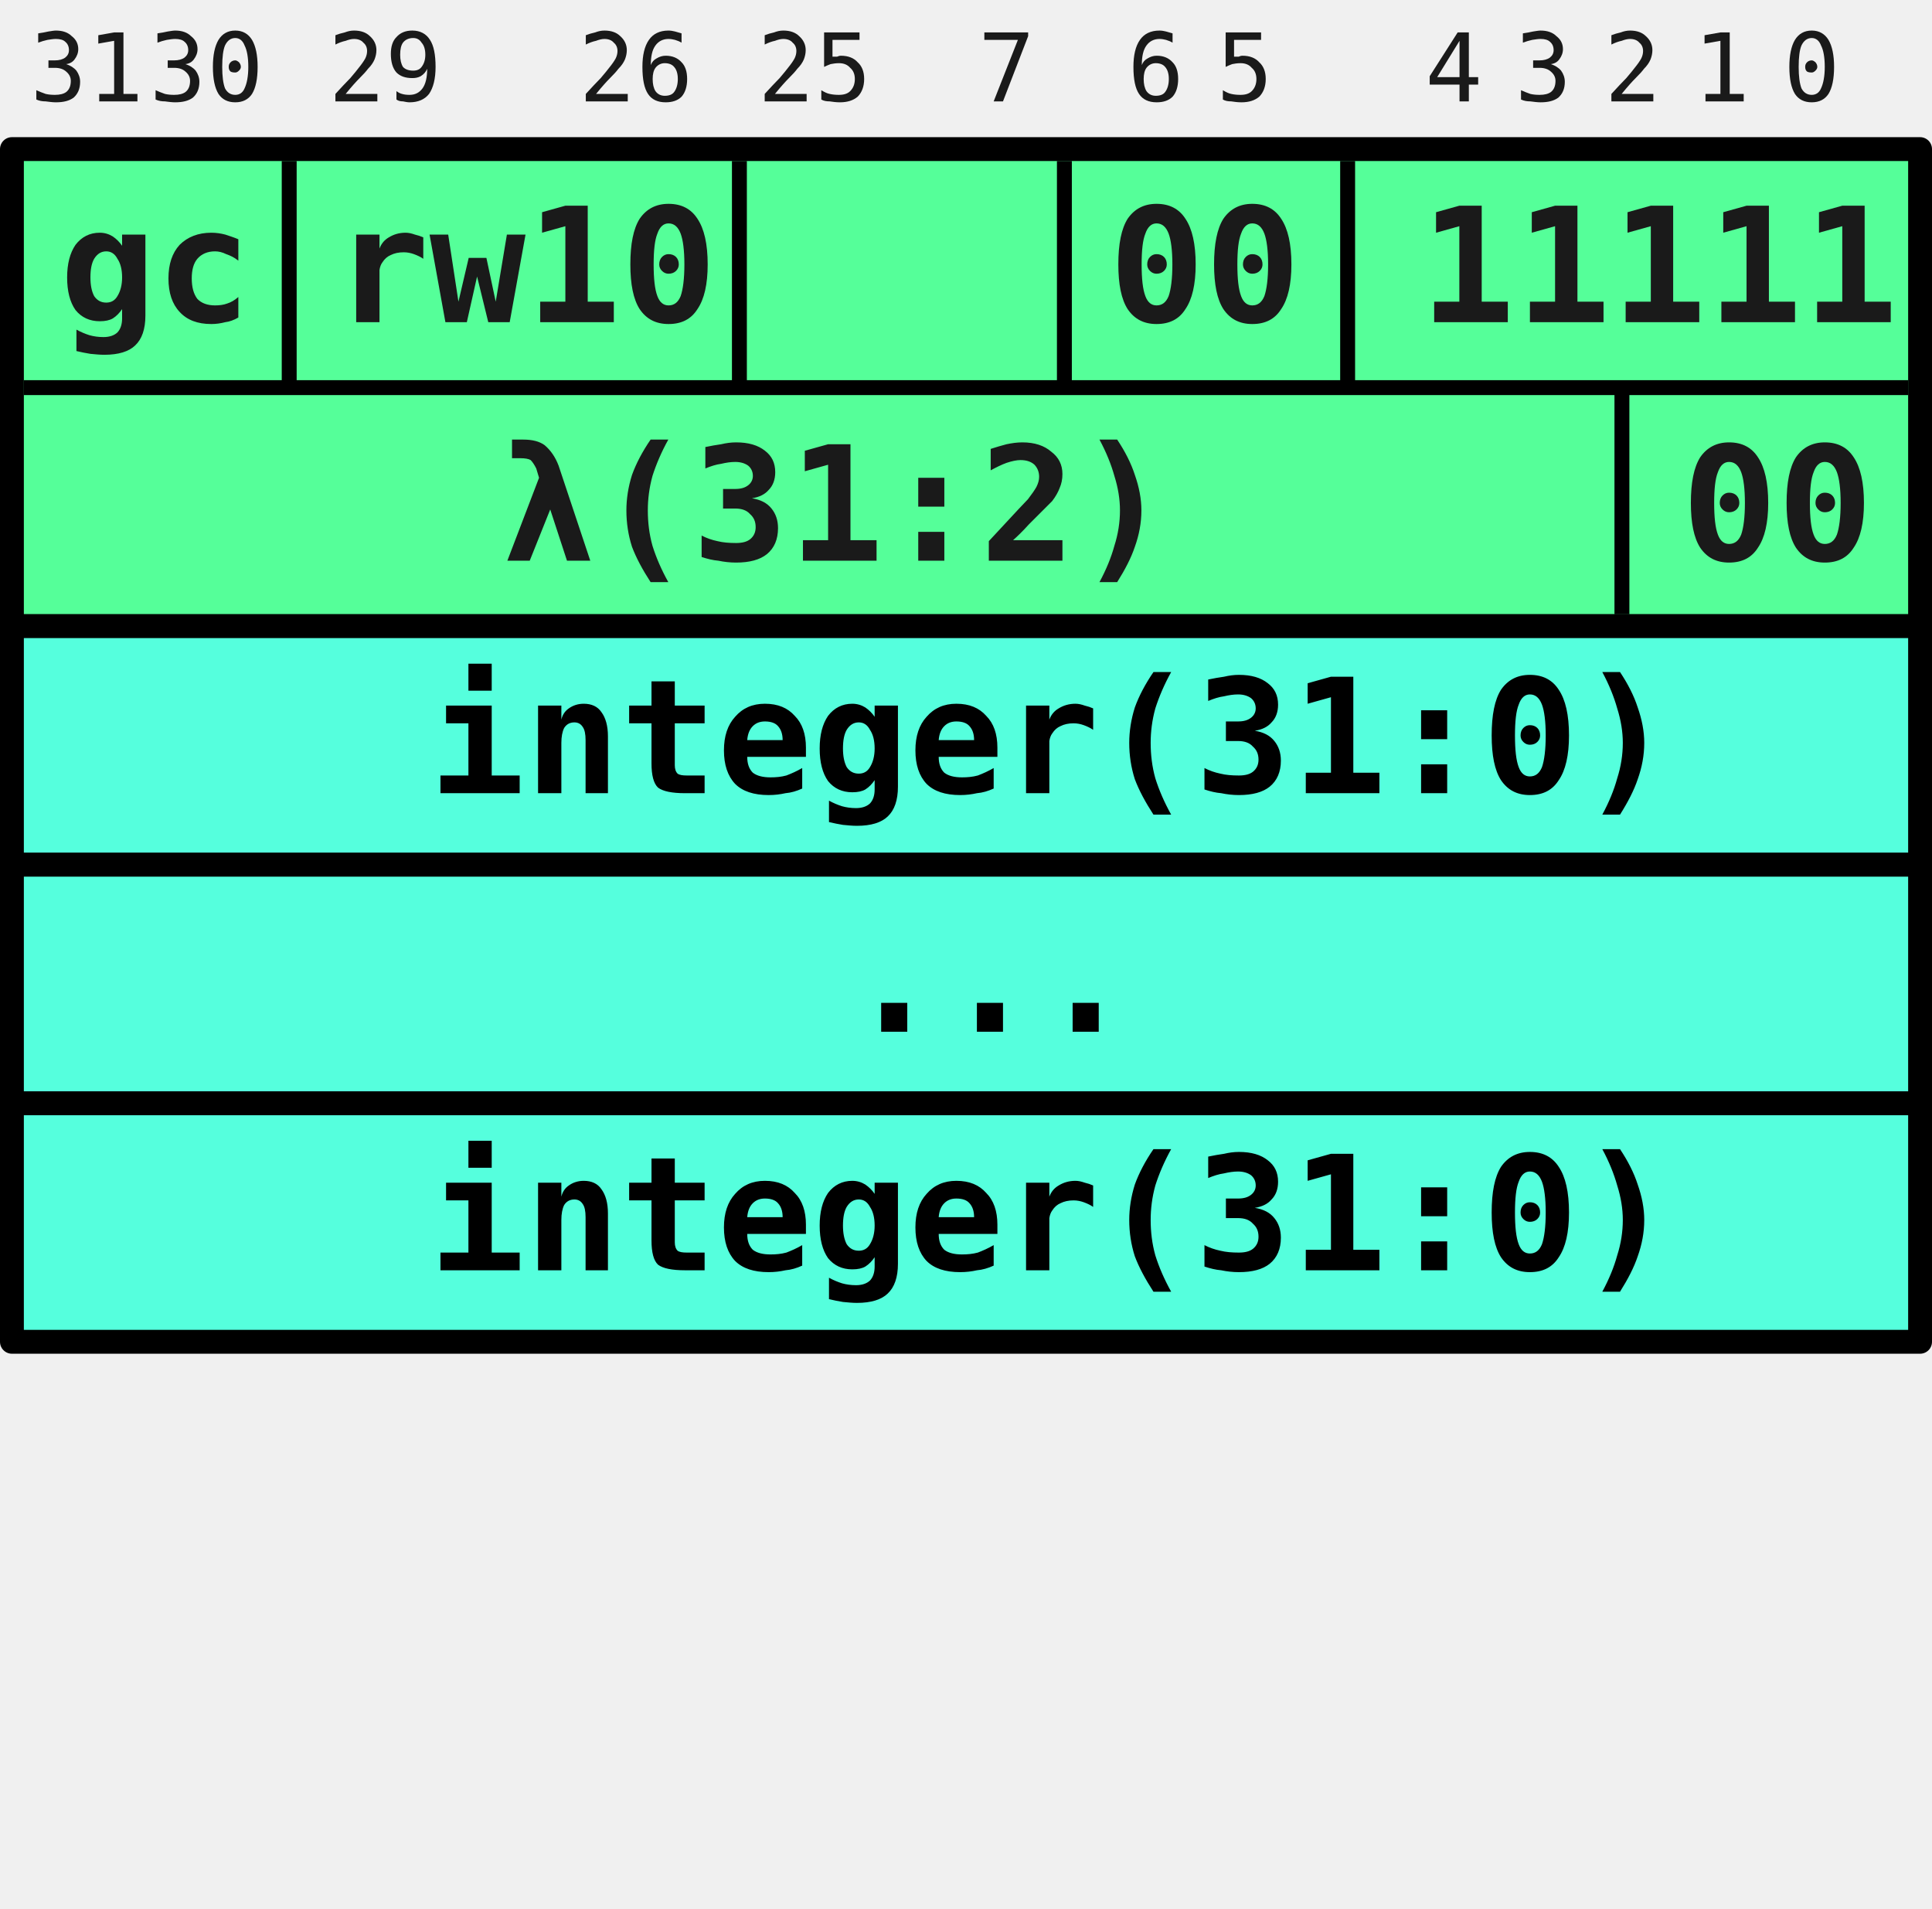
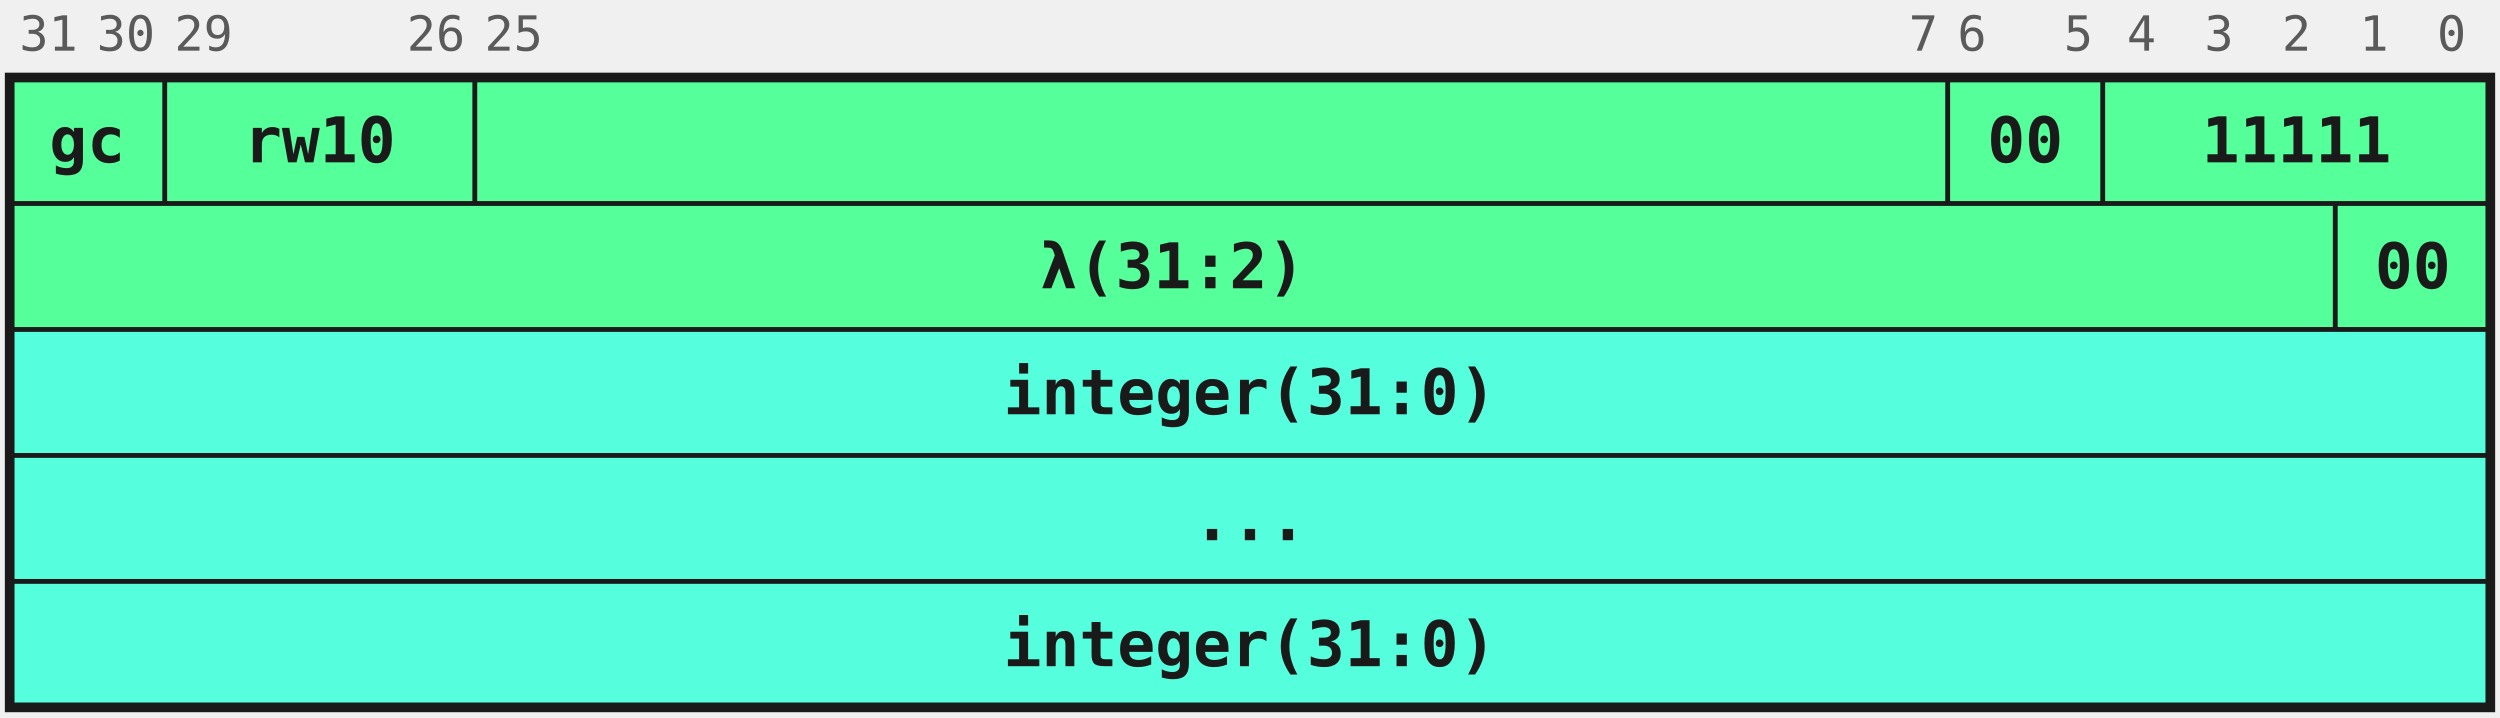
- <svg xmlns="http://www.w3.org/2000/svg" width="32.4" height="32" version="1.1" id="data-svg">
-   <style id="pretty-colors">
-         @font-face {
-             font-family: DejaVu Sans Mono;
-             src: local(DejaVu Sans Mono);
-             size-adjust: 91.6%
-         }
-         @font-face {
-             font-family: Lucida Sans Typewriter;
-             src: local(Lucida Sans Typewriter);
-             size-adjust: 91.6%
-         }
-         @font-face {
-             font-family: monospace;
-             src: local(monospace);
-             size-adjust: 91.6%
-         }
- 
-         text {
-             font-family: Consolas, DejaVu Sans Mono, Lucida Sans Typewriter, monospace;
-             font-style:  normal;
-             font-weight: bold;
-             font-size:   2pt;
-         }
- 
-         rect { stroke: #000000ff; stroke-width:0.4; stroke-linejoin:round; }
-         .foreground { fill: #1a1a1aff; }
-         text.foreground { font-size:1.2pt; font-weight:normal; }
- 
-         text.green      { fill: #1a1a1aff; }
-         rect.green      { fill: #55ff99ff; }
-         path.green      { stroke: #000000ff; stroke-width:0.25; }
-         rect.blue       { fill: #80e5ffff; }
-         path.blue       { stroke: #000000ff; stroke-width:0.25; }
-         rect.pink       { fill: #ff55ddff; }
-         path.pink       { stroke: #000000ff; stroke-width:0.25; }
-         rect.purple     { fill: #ccaaffff; }
-         path.purple     { stroke: #000000ff; stroke-width:0.25; }
-         rect.light-pink { fill: #ffaaeeff; }
-         path.light-pink { stroke: #000000ff; stroke-width:0.25; }
-         rect.cyan       { fill: #55ffddff; }
- 
-         @media (prefers-color-scheme: dark) {
-             
-             .foreground     { fill: #888888ff; }
-             text.black      { fill: #80e5ffff; }
- 
-             text.green      { fill: #55ff99ff; }
-             rect.green      { fill: #55ff9940; stroke: #14291c; }
-             path.green      { stroke: #14291c; }
-             rect.cyan       { fill: #55ffdd40; stroke: #142925; }
-             text.cyan       { fill: #55ffddff; }
-             text.blue       { fill: #80e5ffff; }
-             rect.blue       { fill: #80e5ff40; stroke: #192629; }
-             path.blue       { stroke: #192629; }
-             text.pink       { fill: #ff55ddff; }
-             rect.pink       { fill: #ff55dd40; stroke: #291425; }
-             path.pink       { stroke: #291425; }
-             text.purple     { fill: #ccaaffff; }
-             rect.purple     { fill: #ccaaff40; stroke: #231f29; }
-             path.purple     { stroke: #231f29; }
-             text.light-pink { fill: #ffaaeeff; }
-             rect.light-pink { fill: #ffaaee40; stroke: #291f27; }
-             path.light-pink { stroke: #291f27; }
-         }
-     </style>
-   <g id="layer1">
-     <g id="bit-labels" transform="translate(0 1.7)">
-       <text class="foreground" x="29.9" y="0">0</text>
-       <text class="foreground" x="28.4" y="0">1</text>
-       <text class="foreground" x="26.9" y="0">2</text>
-       <text class="foreground" x="25.4" y="0">3</text>
-       <text class="foreground" x="23.9" y="0">4</text>
-       <text class="foreground" x="20.4" y="0">5</text>
-       <text class="foreground" x="18.9" y="0">6</text>
-       <text class="foreground" x="16.4" y="0">7</text>
-       <text class="foreground" x="12.7" y="0">25</text>
-       <text class="foreground" x="9.7" y="0">26</text>
-       <text class="foreground" x="5.5" y="0">29</text>
-       <text class="foreground" x="2.5" y="0">30</text>
-       <text class="foreground" x="0.5" y="0">31</text>
-     </g>
-     <g id="header">
-       <rect id="background-rect" width="32" height="8" x="0.2" y="2.5" class="green" />
-       <g id="bitmap" transform="translate(0.2 2.5)">
-         <text class="green" x="0.8" y="2.9">gc</text>
-         <path d="M 4.65,0.2 V 3.9" class="green" />
-         <text class="green" x="5.4" y="2.9">rw10</text>
-         <path d="M 12.2,0.2 V 3.9" class="green" />
-         <path d="M 17.65,0.2 V 3.9" class="green" />
-         <text class="green" x="18.4" y="2.9">00</text>
-         <path d="M 22.4,0.2 V 3.9" class="green" />
-         <text class="green" x="23.6" y="2.9">11111</text>
-       </g>
-       <path d="M 0.4,6.5 H 32" class="green" />
-       <g id="length" transform="translate(0.2 6.5)">
-         <text class="green" x="8.2" y="2.9">λ(31:2)</text>
-         <path d="M 27.0,0.1 V 3.8" class="green" />
-         <text class="green" x="28" y="2.9">00</text>
-       </g>
-     </g>
-     <g id="data0" transform="translate(0 10.5)">
-       <rect id="background-rect" width="32" height="4" x="0.2" y="0" class="cyan" />
-       <text class="blue" x="7.2" y="2.8">integer(31:0)</text>
-     </g>
-     <g id="data1" transform="translate(0 14.5)">
-       <rect id="background-rect" width="32" height="4" x="0.2" y="0" class="cyan" />
-       <text class="blue" x="14.2" y="2.8">...</text>
-     </g>
-     <g id="data2" transform="translate(0 18.5)">
-       <rect id="background-rect" width="32" height="4" x="0.2" y="0" class="cyan" />
-       <text class="blue" x="7.2" y="2.8">integer(31:0)</text>
-     </g>
-   </g>
+ <svg xmlns="http://www.w3.org/2000/svg" width="516" height="148" viewBox="-2 -2 516 148" role="img">
+   <style>
+   text { font-family: "Roboto Mono", ui-monospace, "SF Mono", Menlo, Consolas, "DejaVu Sans Mono", "Liberation Mono", monospace; font-size: 13px; font-weight: 700; fill: #1a1a1a;
+           text-anchor: middle; dominant-baseline: central; }
+   text.label { font-size: 10px; font-weight: 400; fill: #5a5a5a; }
+   text.heading { font-size: 12px; }
+   text.start { text-anchor: start; }
+   text.end { text-anchor: end; }
+   text.small { font-size: 10px; font-weight: 400; font-style: italic; }
+   .outline { fill: none; stroke: #1a1a1a; stroke-width: 2; stroke-linejoin: miter; }
+   .divider { fill: none; stroke: #1a1a1a; stroke-width: 1; }
+   .dashed { stroke-dasharray: 4 3; }
+   .rule { stroke: #1a1a1a; stroke-width: 2; }
+   .purple { fill: #ccaaff }
+   .blue { fill: #80e5ff }
+   .green { fill: #55ff99 }
+   .cyan { fill: #55ffdd }
+   .light-pink { fill: #ffaaee }
+   .pink { fill: #ff55dd }
+   .yellow { fill: #e5ff80 }
+   .white { fill: #ffffff }
+   @media (prefers-color-scheme: dark) {
+     text { fill: #cccccc; }
+     text.label { fill: #9a9a9a; }
+     .outline, .divider { stroke: #9a9a9a; }
+     .rule { stroke: #9a9a9a; }
+     .white { fill: #ffffff10 }
+     .purple { fill: #ccaaff40 }
+     text.on-purple { fill: #ccaaff }
+     .blue { fill: #80e5ff40 }
+     text.on-blue { fill: #80e5ff }
+     .green { fill: #55ff9940 }
+     text.on-green { fill: #55ff99 }
+     .cyan { fill: #55ffdd40 }
+     text.on-cyan { fill: #55ffdd }
+     .light-pink { fill: #ffaaee40 }
+     text.on-light-pink { fill: #ffaaee }
+     .pink { fill: #ff55dd40 }
+     text.on-pink { fill: #ff55dd }
+     .yellow { fill: #e5ff8040 }
+     text.on-yellow { fill: #e5ff80 }
+   }
+   </style>
+   <text x="504" y="5" class="label">0</text>
+   <text x="488" y="5" class="label">1</text>
+   <text x="472" y="5" class="label">2</text>
+   <text x="456" y="5" class="label">3</text>
+   <text x="440" y="5" class="label">4</text>
+   <text x="430" y="5" class="label end">5</text>
+   <text x="402" y="5" class="label start">6</text>
+   <text x="398" y="5" class="label end">7</text>
+   <text x="98" y="5" class="label start">25</text>
+   <text x="94" y="5" class="label end">26</text>
+   <text x="34" y="5" class="label start">29</text>
+   <text x="30" y="5" class="label end">30</text>
+   <text x="2" y="5" class="label start">31</text>
+   <rect x="0" y="14" width="32" height="26" class="green" />
+   <text x="16" y="27" class="on-green">gc</text>
+   <rect x="32" y="14" width="64" height="26" class="green" />
+   <text x="64" y="27" class="on-green">rw10</text>
+   <rect x="96" y="14" width="304" height="26" class="green" />
+   <rect x="400" y="14" width="32" height="26" class="green" />
+   <text x="416" y="27" class="on-green">00</text>
+   <rect x="432" y="14" width="80" height="26" class="green" />
+   <text x="472" y="27" class="on-green">11111</text>
+   <line x1="32" y1="14" x2="32" y2="40" class="divider" />
+   <line x1="96" y1="14" x2="96" y2="40" class="divider" />
+   <line x1="400" y1="14" x2="400" y2="40" class="divider" />
+   <line x1="432" y1="14" x2="432" y2="40" class="divider" />
+   <rect x="0" y="40" width="480" height="26" class="green" />
+   <text x="240" y="53" class="on-green">λ(31:2)</text>
+   <rect x="480" y="40" width="32" height="26" class="green" />
+   <text x="496" y="53" class="on-green">00</text>
+   <line x1="480" y1="40" x2="480" y2="66" class="divider" />
+   <rect x="0" y="66" width="512" height="26" class="cyan" />
+   <text x="256" y="79" class="on-cyan">integer(31:0)</text>
+   <rect x="0" y="92" width="512" height="26" class="cyan" />
+   <text x="256" y="105" class="on-cyan">...</text>
+   <rect x="0" y="118" width="512" height="26" class="cyan" />
+   <text x="256" y="131" class="on-cyan">integer(31:0)</text>
+   <line x1="0" y1="40" x2="512" y2="40" class="divider" />
+   <line x1="0" y1="66" x2="512" y2="66" class="divider" />
+   <line x1="0" y1="92" x2="512" y2="92" class="divider" />
+   <line x1="0" y1="118" x2="512" y2="118" class="divider" />
+   <rect x="0" y="14" width="512" height="130" class="outline" />
</svg>
